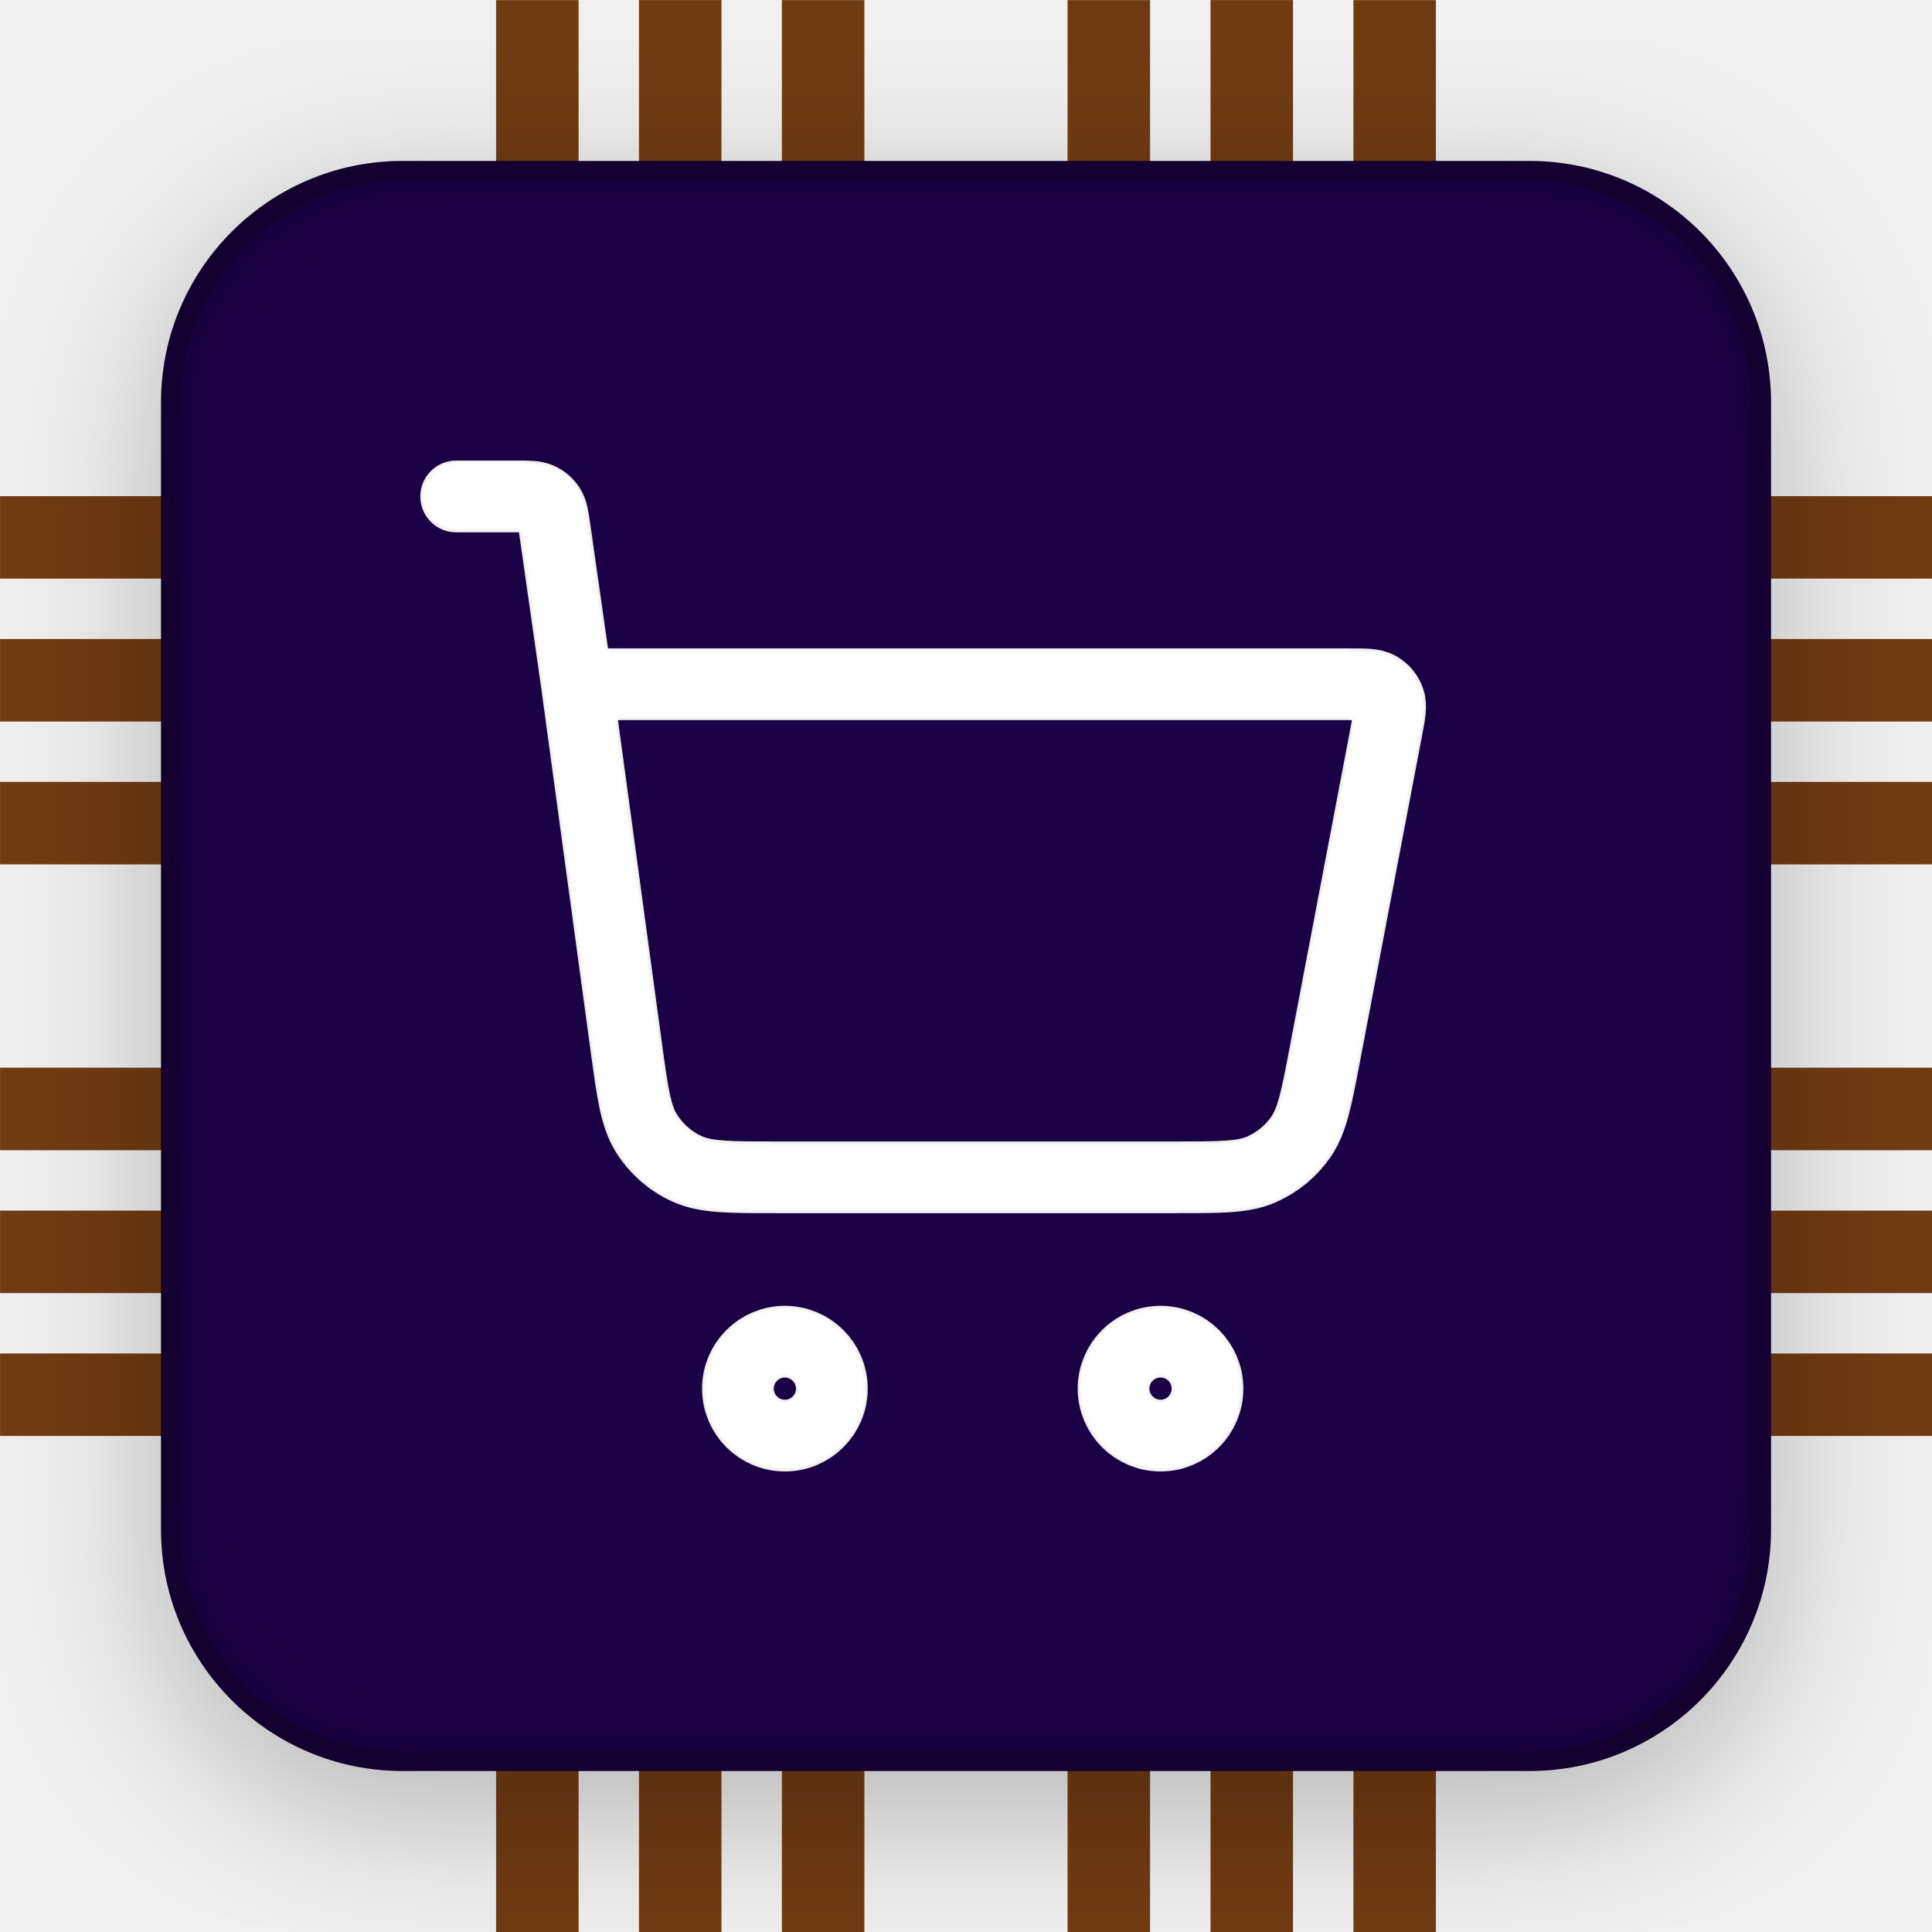
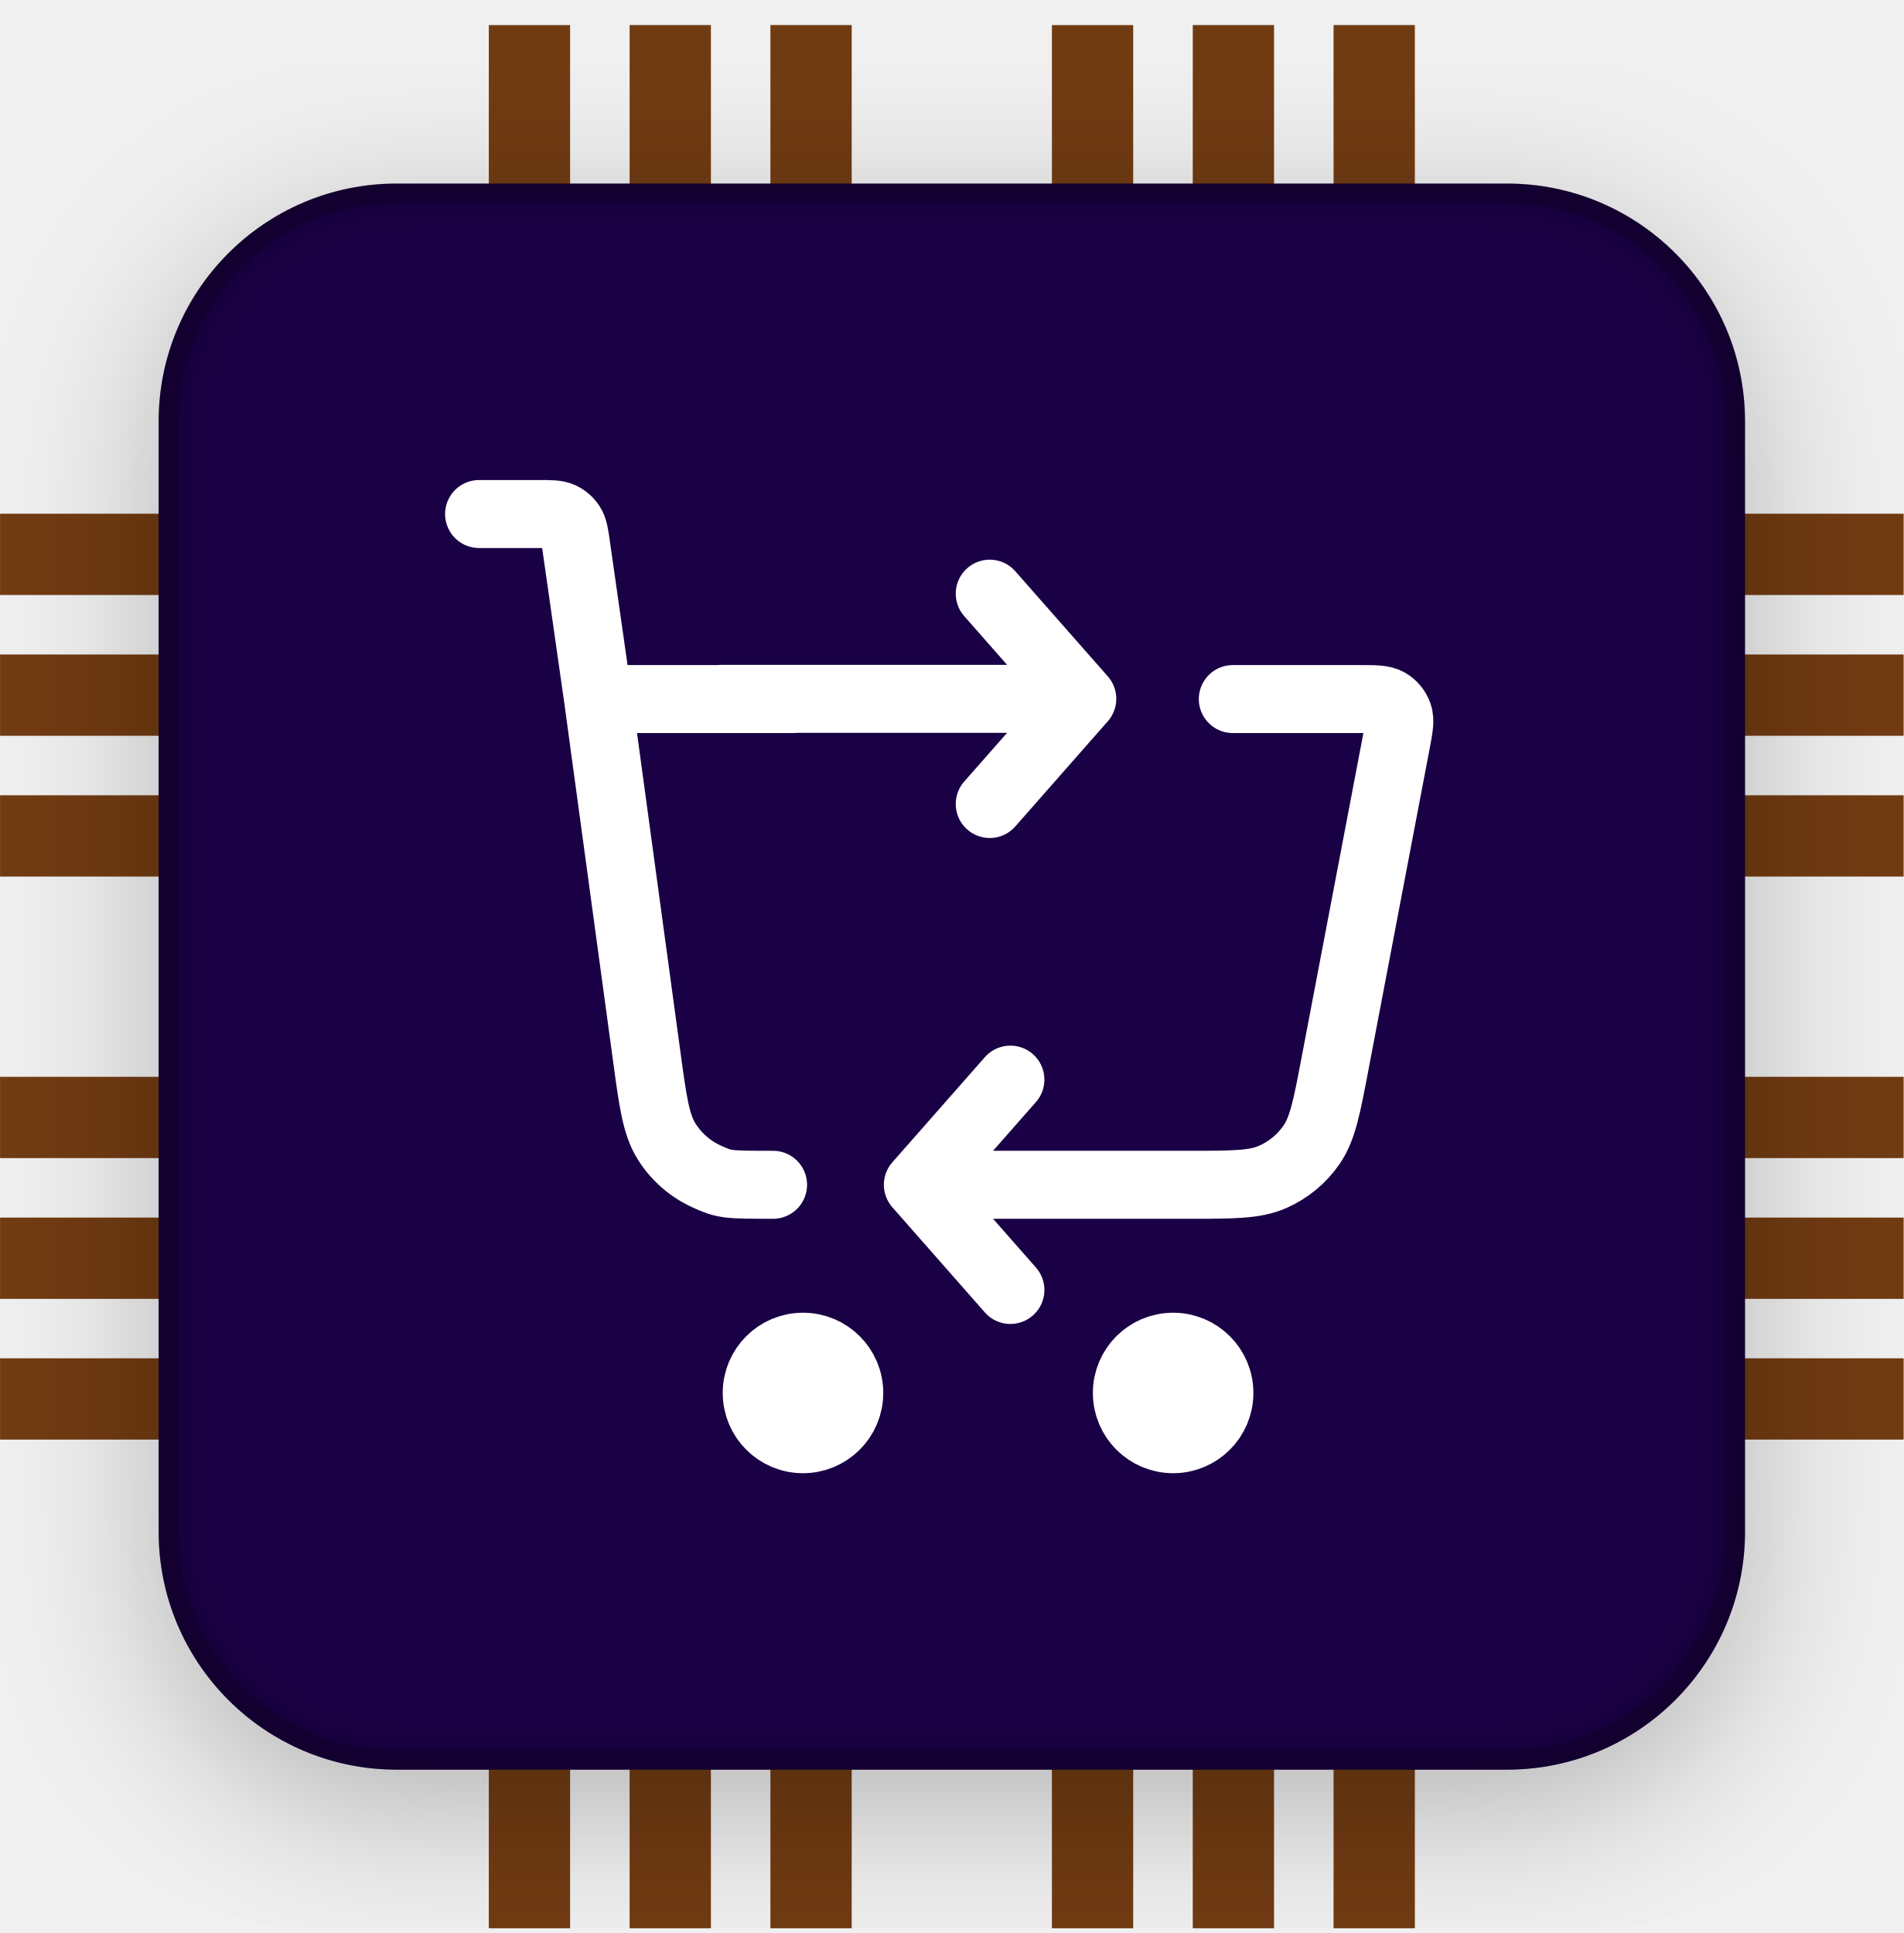
- <svg xmlns="http://www.w3.org/2000/svg" width="64" height="64" viewBox="0 0 64 64" fill="none">
-   <g clip-path="url(#clip0_202_17603)">
-     <rect x="42.833" y="0.003" width="63.998" height="2.733" transform="rotate(90 42.8333 0.00268555)" fill="#713B12" />
-     <rect x="47.567" y="0.003" width="63.998" height="2.733" transform="rotate(90 47.5671 0.00268555)" fill="#713B12" />
-     <rect x="38.098" y="0.003" width="63.998" height="2.733" transform="rotate(90 38.0976 0.00268555)" fill="#713B12" />
-     <rect x="28.634" y="0.003" width="63.998" height="2.733" transform="rotate(90 28.6341 0.00268555)" fill="#713B12" />
-     <rect x="23.9" y="0.003" width="63.998" height="2.733" transform="rotate(90 23.9004 0.00268555)" fill="#713B12" />
-     <rect x="19.167" y="0.003" width="63.998" height="2.733" transform="rotate(90 19.1667 0.00268555)" fill="#713B12" />
-     <rect x="64" y="42.835" width="63.998" height="2.733" transform="rotate(-180 63.9999 42.8352)" fill="#713B12" />
-     <rect x="64" y="47.568" width="63.998" height="2.733" transform="rotate(-180 63.9999 47.5684)" fill="#713B12" />
-     <rect x="64" y="38.102" width="63.998" height="2.733" transform="rotate(-180 63.9999 38.1023)" fill="#713B12" />
-     <rect x="64" y="28.635" width="63.998" height="2.733" transform="rotate(-180 63.9999 28.6348)" fill="#713B12" />
-     <rect x="64" y="23.902" width="63.998" height="2.733" transform="rotate(-180 63.9999 23.9016)" fill="#713B12" />
-     <rect x="64" y="19.167" width="63.998" height="2.733" transform="rotate(-180 63.9999 19.1672)" fill="#713B12" />
-     <g filter="url(#filter0_di_202_17603)">
-       <rect x="5.334" y="5.333" width="53.333" height="53.334" rx="8" fill="#1A0044" />
-       <rect x="5.665" y="5.665" width="52.67" height="52.67" rx="7.669" stroke="black" stroke-opacity="0.2" stroke-width="0.663" />
+ <svg xmlns="http://www.w3.org/2000/svg" width="64" height="65" viewBox="0 0 64 65" fill="none">
+   <g clip-path="url(#clip0_316_380)">
+     <rect x="42.833" y="0.843" width="63.998" height="2.733" transform="rotate(90 42.8333 0.842987)" fill="#713B12" />
+     <rect x="47.567" y="0.843" width="63.998" height="2.733" transform="rotate(90 47.5671 0.842987)" fill="#713B12" />
+     <rect x="38.098" y="0.843" width="63.998" height="2.733" transform="rotate(90 38.0976 0.842987)" fill="#713B12" />
+     <rect x="28.634" y="0.843" width="63.998" height="2.733" transform="rotate(90 28.6341 0.842987)" fill="#713B12" />
+     <rect x="23.9" y="0.843" width="63.998" height="2.733" transform="rotate(90 23.9004 0.842987)" fill="#713B12" />
+     <rect x="19.167" y="0.843" width="63.998" height="2.733" transform="rotate(90 19.1666 0.842987)" fill="#713B12" />
+     <rect x="64" y="43.675" width="63.998" height="2.733" transform="rotate(-180 63.9999 43.6754)" fill="#713B12" />
+     <rect x="64" y="48.409" width="63.998" height="2.733" transform="rotate(-180 63.9999 48.4086)" fill="#713B12" />
+     <rect x="64" y="38.943" width="63.998" height="2.733" transform="rotate(-180 63.9999 38.9426)" fill="#713B12" />
+     <rect x="64" y="29.475" width="63.998" height="2.733" transform="rotate(-180 63.9999 29.4751)" fill="#713B12" />
+     <rect x="64" y="24.742" width="63.998" height="2.733" transform="rotate(-180 63.9999 24.7419)" fill="#713B12" />
+     <rect x="64" y="20.008" width="63.998" height="2.733" transform="rotate(-180 63.9999 20.0075)" fill="#713B12" />
+     <g filter="url(#filter0_di_316_380)">
+       <rect x="5.334" y="6.174" width="53.333" height="53.334" rx="8" fill="#1A0044" />
+       <rect x="5.665" y="6.505" width="52.67" height="52.67" rx="7.669" stroke="black" stroke-opacity="0.2" stroke-width="0.663" />
    </g>
-     <g filter="url(#filter1_i_202_17603)">
-       <path d="M15.111 16.445H17.143C17.526 16.445 17.717 16.445 17.871 16.515C18.007 16.577 18.122 16.677 18.202 16.802C18.294 16.945 18.321 17.134 18.375 17.513L19.111 22.667M19.111 22.667L20.747 34.694C20.955 36.22 21.059 36.983 21.424 37.557C21.745 38.063 22.206 38.466 22.751 38.716C23.369 39 24.14 39 25.68 39H38.992C40.458 39 41.191 39 41.791 38.737C42.319 38.504 42.772 38.129 43.099 37.654C43.47 37.114 43.608 36.394 43.882 34.954L45.941 24.144C46.038 23.637 46.086 23.384 46.016 23.186C45.954 23.012 45.833 22.866 45.674 22.773C45.492 22.667 45.234 22.667 44.718 22.667H19.111ZM27.556 46C27.556 46.859 26.859 47.556 26 47.556C25.141 47.556 24.445 46.859 24.445 46C24.445 45.141 25.141 44.445 26 44.445C26.859 44.445 27.556 45.141 27.556 46ZM40 46C40 46.859 39.304 47.556 38.445 47.556C37.585 47.556 36.889 46.859 36.889 46C36.889 45.141 37.585 44.445 38.445 44.445C39.304 44.445 40 45.141 40 46Z" stroke="white" stroke-width="2.379" stroke-linecap="round" stroke-linejoin="round" />
-     </g>
+     <path d="M40.996 46.84C40.996 47.699 40.3 48.396 39.441 48.396C38.581 48.396 37.885 47.699 37.885 46.84C37.885 45.981 38.581 45.285 39.441 45.285C40.3 45.285 40.996 45.981 40.996 46.84Z" fill="white" />
+     <path d="M28.552 46.84C28.552 47.699 27.855 48.396 26.996 48.396C26.137 48.396 25.441 47.699 25.441 46.84C25.441 45.981 26.137 45.285 26.996 45.285C27.855 45.285 28.552 45.981 28.552 46.84Z" fill="white" />
+     <path d="M16.107 17.285H18.139C18.522 17.285 18.713 17.285 18.867 17.355C19.003 17.417 19.118 17.517 19.198 17.642C19.29 17.785 19.317 17.974 19.371 18.353L20.107 23.507M25.99 39.84C24.45 39.84 24.365 39.84 23.747 39.556C23.202 39.306 22.741 38.903 22.42 38.397C22.055 37.823 21.951 37.059 21.744 35.533L20.107 23.507M39.988 39.84C41.454 39.84 42.187 39.84 42.786 39.576C43.315 39.344 43.768 38.969 44.095 38.493C44.466 37.954 44.604 37.234 44.878 35.794L46.937 24.984C47.033 24.477 47.082 24.224 47.012 24.026C46.95 23.852 46.829 23.705 46.67 23.613C46.489 23.507 46.23 23.507 45.715 23.507H41.447M20.107 23.507H26.676M40.66 39.84L30.858 39.84M30.858 39.84L33.969 36.304M30.858 39.84L33.969 43.377M24.252 23.499L36.386 23.499M36.386 23.499L33.275 19.963M36.386 23.499L33.275 27.036M28.552 46.84C28.552 47.699 27.855 48.396 26.996 48.396C26.137 48.396 25.441 47.699 25.441 46.84C25.441 45.981 26.137 45.285 26.996 45.285C27.855 45.285 28.552 45.981 28.552 46.84ZM40.996 46.84C40.996 47.699 40.3 48.396 39.441 48.396C38.581 48.396 37.885 47.699 37.885 46.84C37.885 45.981 38.581 45.285 39.441 45.285C40.3 45.285 40.996 45.981 40.996 46.84Z" stroke="white" stroke-width="2.286" stroke-linecap="round" stroke-linejoin="round" />
  </g>
  <defs>
-     <filter id="filter0_di_202_17603" x="0.001" y="1.333" width="64" height="64" filterUnits="userSpaceOnUse" color-interpolation-filters="sRGB">
+     <filter id="filter0_di_316_380" x="0.001" y="2.174" width="64" height="64" filterUnits="userSpaceOnUse" color-interpolation-filters="sRGB">
      <feFlood flood-opacity="0" result="BackgroundImageFix" />
      <feColorMatrix in="SourceAlpha" type="matrix" values="0 0 0 0 0 0 0 0 0 0 0 0 0 0 0 0 0 0 127 0" result="hardAlpha" />
      <feOffset dy="1.333" />
      <feGaussianBlur stdDeviation="2.667" />
      <feComposite in2="hardAlpha" operator="out" />
      <feColorMatrix type="matrix" values="0 0 0 0 0 0 0 0 0 0 0 0 0 0 0 0 0 0 0.25 0" />
-       <feBlend mode="normal" in2="BackgroundImageFix" result="effect1_dropShadow_202_17603" />
-       <feBlend mode="normal" in="SourceGraphic" in2="effect1_dropShadow_202_17603" result="shape" />
+       <feBlend mode="normal" in2="BackgroundImageFix" result="effect1_dropShadow_316_380" />
+       <feBlend mode="normal" in="SourceGraphic" in2="effect1_dropShadow_316_380" result="shape" />
      <feColorMatrix in="SourceAlpha" type="matrix" values="0 0 0 0 0 0 0 0 0 0 0 0 0 0 0 0 0 0 127 0" result="hardAlpha" />
      <feOffset />
      <feGaussianBlur stdDeviation="1.326" />
      <feComposite in2="hardAlpha" operator="arithmetic" k2="-1" k3="1" />
      <feColorMatrix type="matrix" values="0 0 0 0 0 0 0 0 0 0 0 0 0 0 0 0 0 0 0.25 0" />
-       <feBlend mode="normal" in2="shape" result="effect2_innerShadow_202_17603" />
+       <feBlend mode="normal" in2="shape" result="effect2_innerShadow_316_380" />
    </filter>
-     <filter id="filter1_i_202_17603" x="12" y="13.334" width="37.333" height="37.333" filterUnits="userSpaceOnUse" color-interpolation-filters="sRGB">
-       <feFlood flood-opacity="0" result="BackgroundImageFix" />
-       <feBlend mode="normal" in="SourceGraphic" in2="BackgroundImageFix" result="shape" />
-       <feColorMatrix in="SourceAlpha" type="matrix" values="0 0 0 0 0 0 0 0 0 0 0 0 0 0 0 0 0 0 127 0" result="hardAlpha" />
-       <feOffset />
-       <feGaussianBlur stdDeviation="0.081" />
-       <feComposite in2="hardAlpha" operator="arithmetic" k2="-1" k3="1" />
-       <feColorMatrix type="matrix" values="0 0 0 0 0 0 0 0 0 0 0 0 0 0 0 0 0 0 0.25 0" />
-       <feBlend mode="normal" in2="shape" result="effect1_innerShadow_202_17603" />
-     </filter>
-     <clipPath id="clip0_202_17603">
-       <rect width="64" height="64" rx="10.667" fill="white" />
+     <clipPath id="clip0_316_380">
+       <rect y="0.84" width="64" height="64" rx="10.667" fill="white" />
    </clipPath>
  </defs>
</svg>
